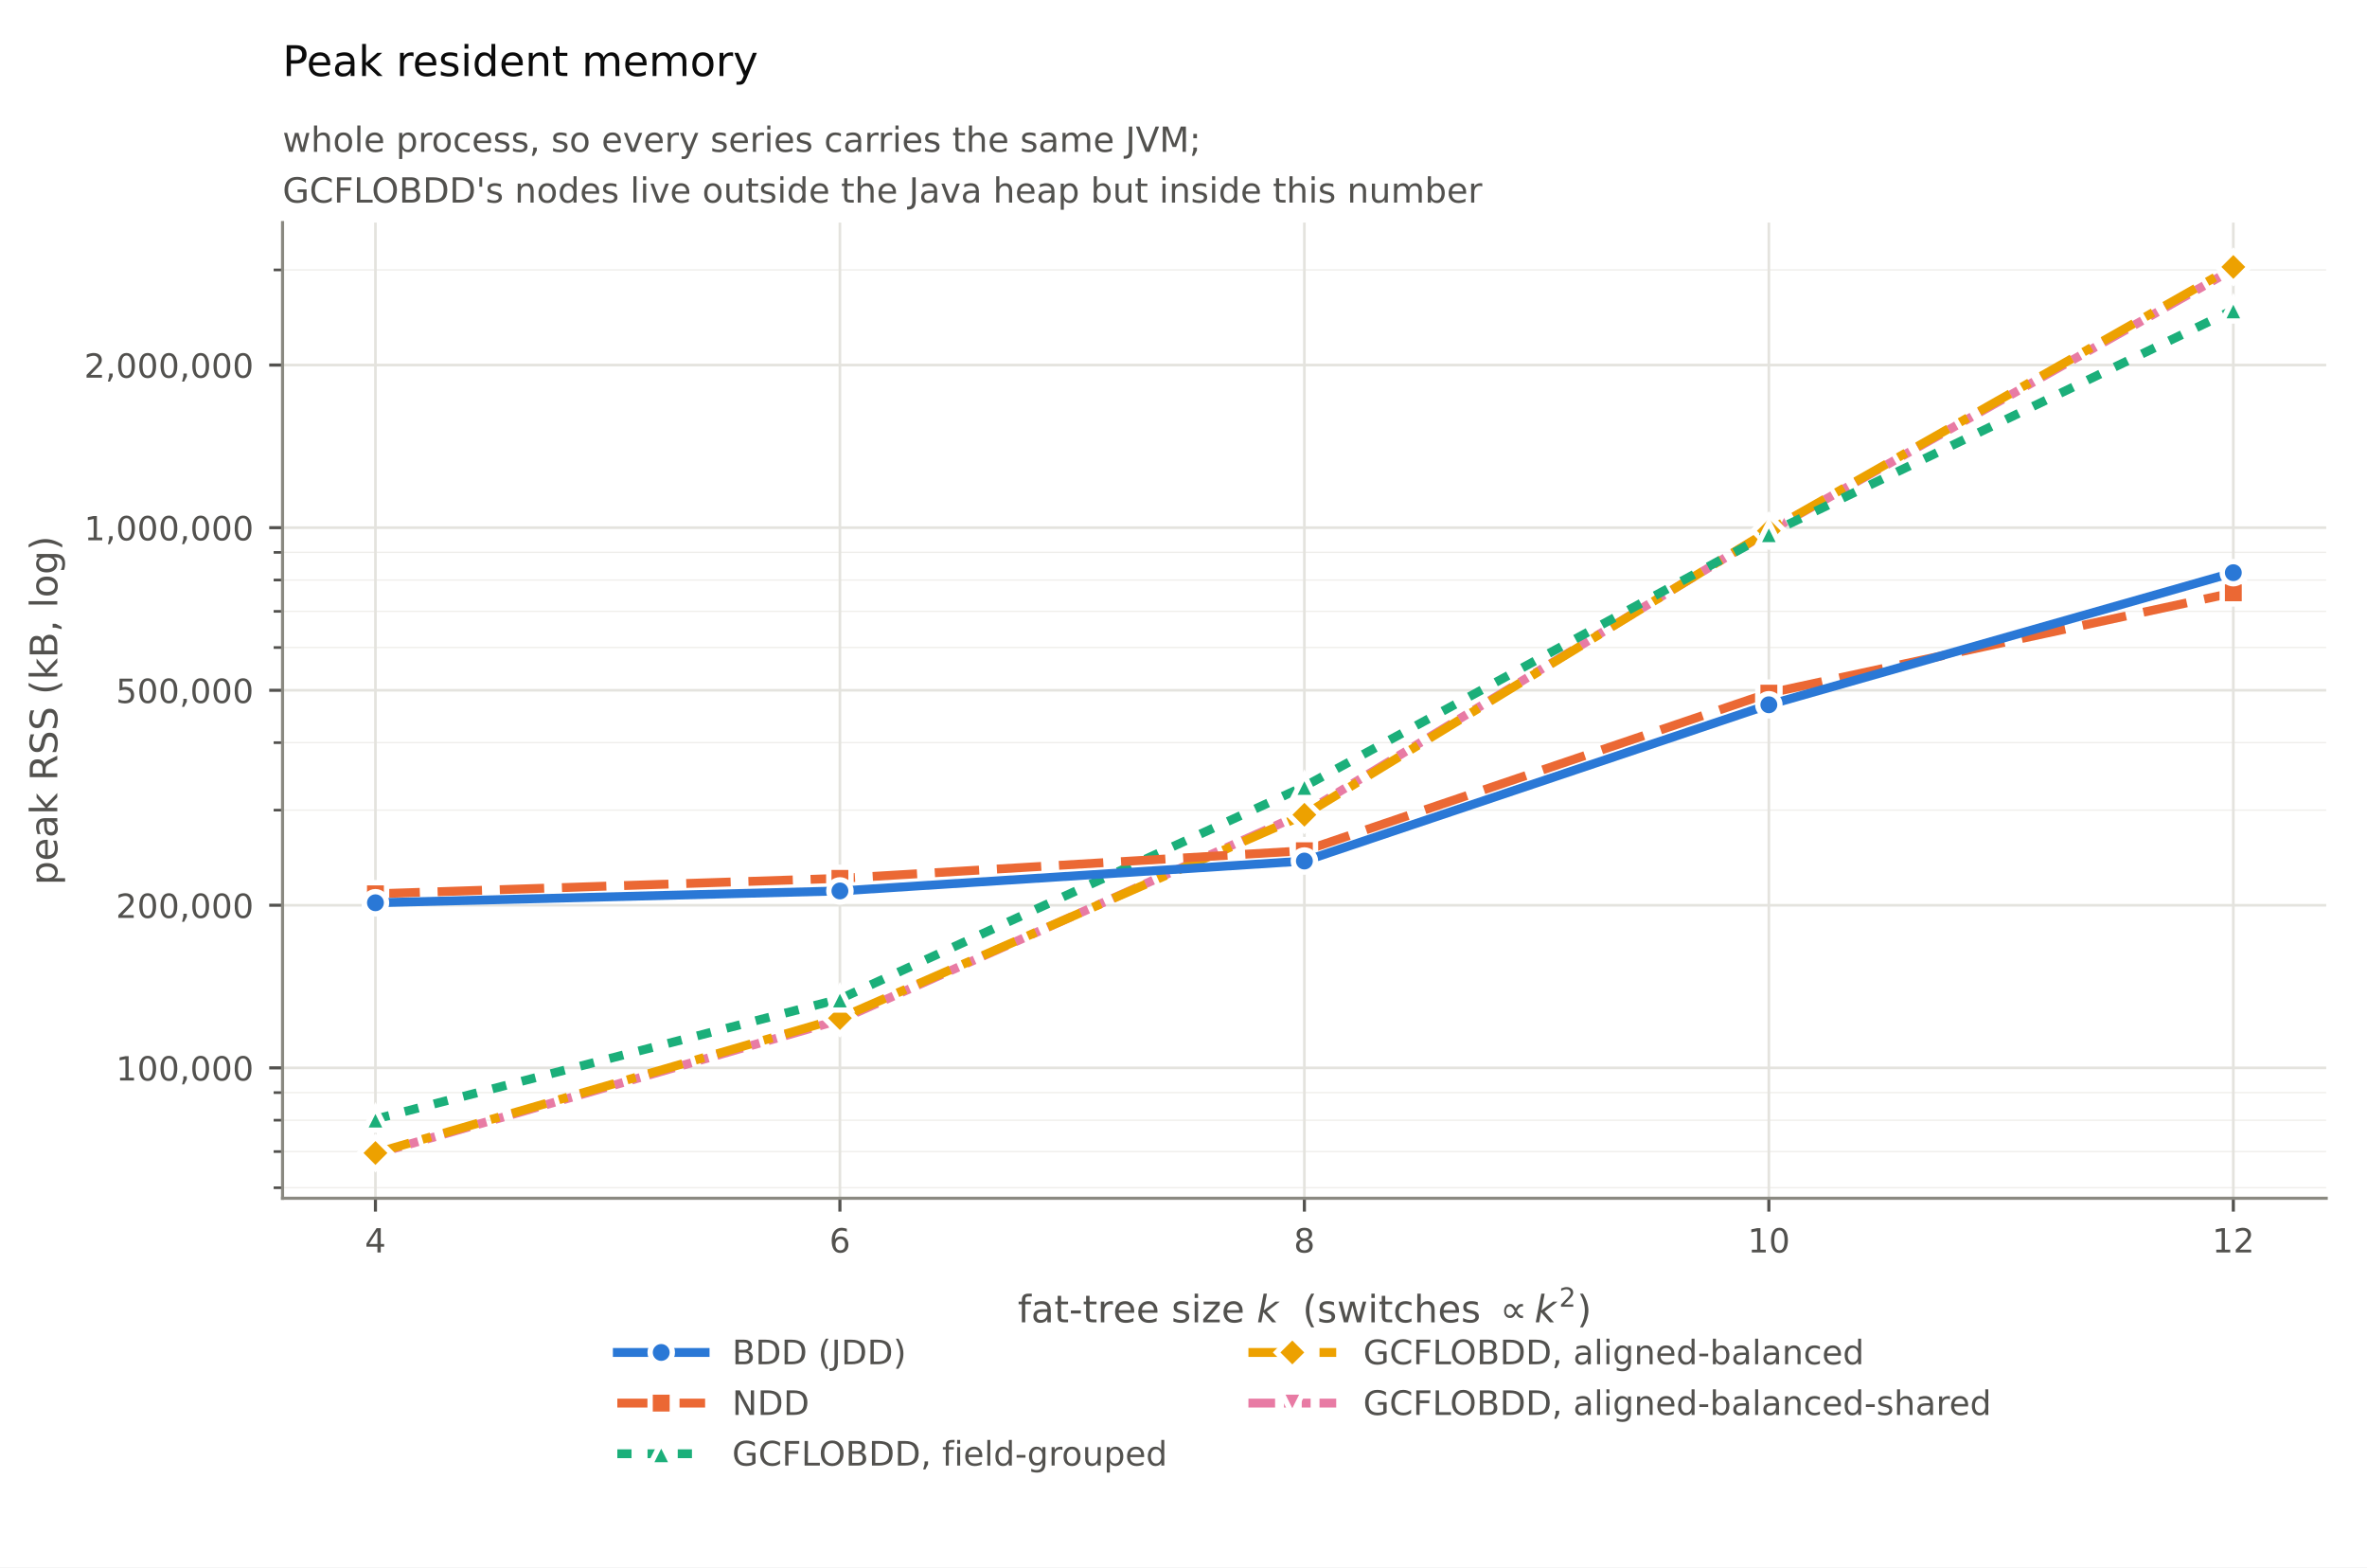
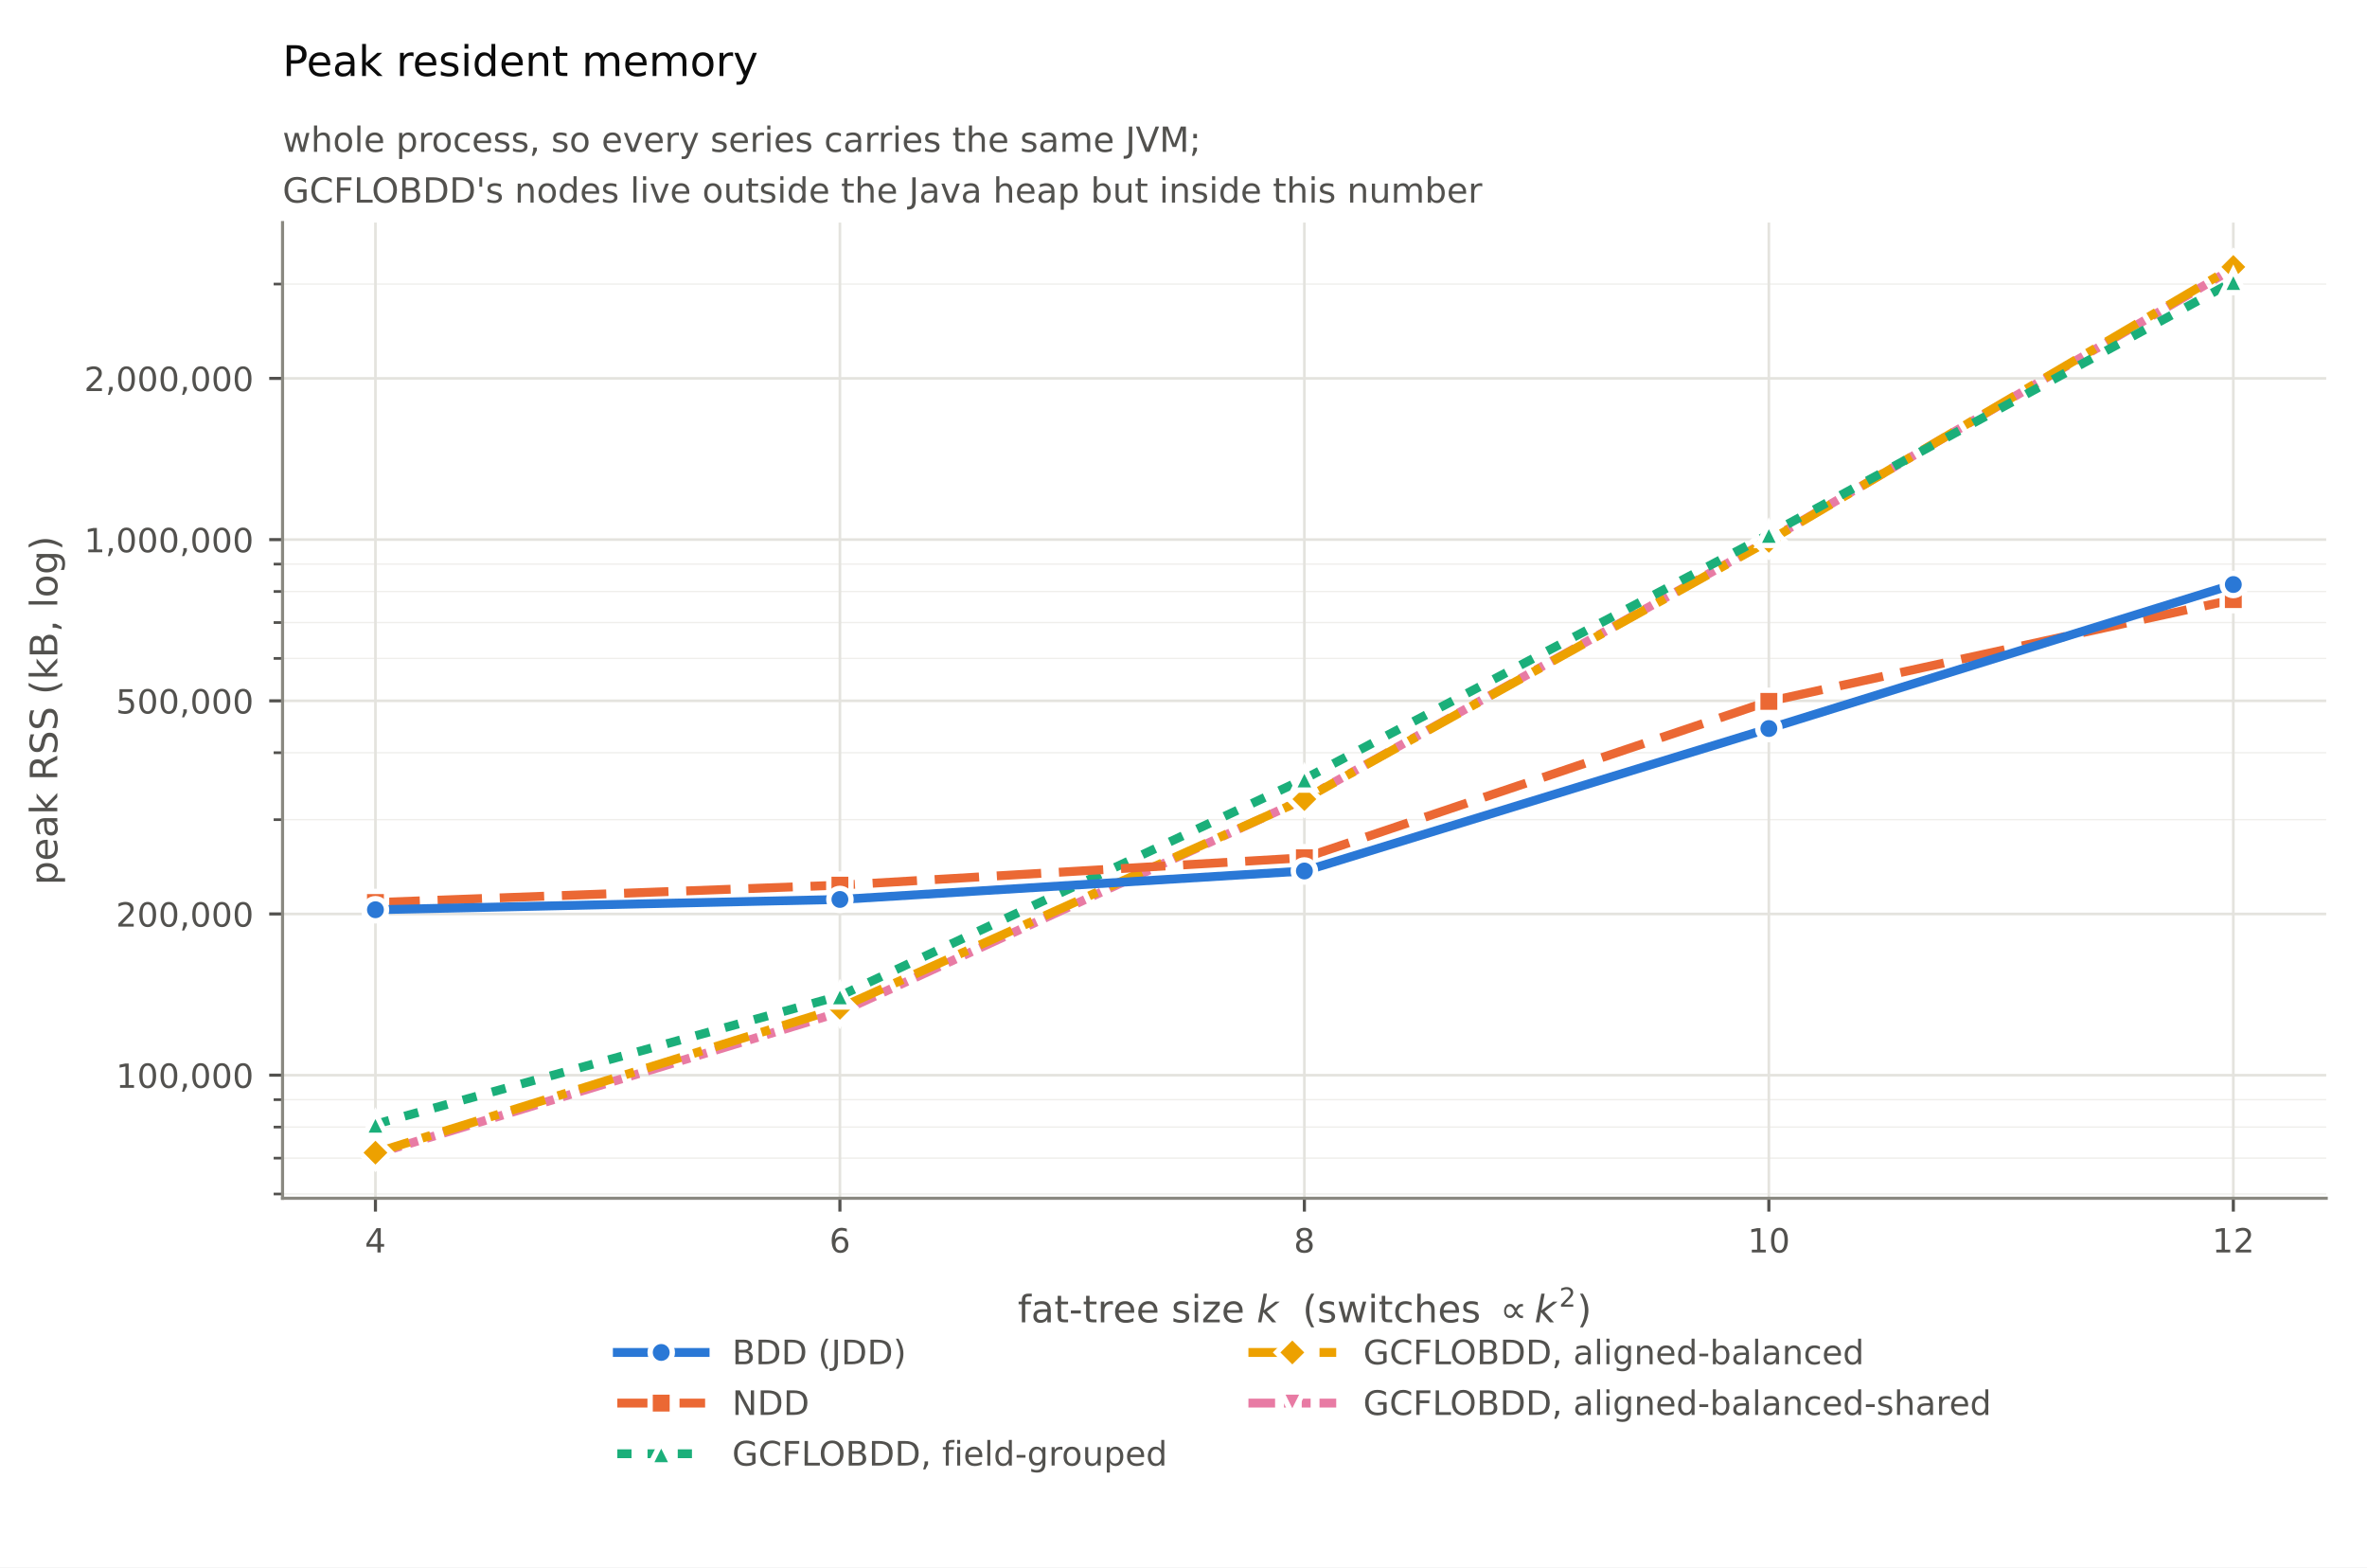
<svg xmlns="http://www.w3.org/2000/svg" xmlns:xlink="http://www.w3.org/1999/xlink" width="532.8pt" height="352.8pt" viewBox="0 0 532.8 352.8" version="1.1">
  <defs>
    <style type="text/css">*{stroke-linejoin: round; stroke-linecap: butt}</style>
  </defs>
  <g id="figure_1">
    <g id="patch_1">
      <path d="M 0 352.8  L 532.8 352.8  L 532.8 0  L 0 0  z " style="fill: #ffffff" />
    </g>
    <g id="axes_1">
      <g id="patch_2">
        <path d="M 63.6 269.707  L 523.62 269.707  L 523.62 50.1  L 63.6 50.1  z " style="fill: #ffffff" />
      </g>
      <g id="matplotlib.axis_1">
        <g id="xtick_1">
          <g id="line2d_1">
-             <path d="M 84.51 269.707  L 84.51 50.1  " clip-path="url(#pc98fe94c97)" style="fill: none; stroke: #e4e3de; stroke-width: 0.6; stroke-linecap: square" />
+             <path d="M 84.51 269.707  L 84.51 50.1  " clip-path="url(#pa8d35a0d40)" style="fill: none; stroke: #e4e3de; stroke-width: 0.6; stroke-linecap: square" />
          </g>
          <g id="line2d_2">
            <defs>
-               <path id="m9c48f71ee2" d="M 0 0  L 0 3  " style="stroke: #52514e; stroke-width: 0.7" />
+               <path id="ma8b670425a" d="M 0 0  L 0 3  " style="stroke: #52514e; stroke-width: 0.7" />
            </defs>
            <g>
-               <use xlink:href="#m9c48f71ee2" x="84.51" y="269.707" style="fill: #52514e; stroke: #52514e; stroke-width: 0.7" />
+               <use xlink:href="#ma8b670425a" x="84.51" y="269.707" style="fill: #52514e; stroke: #52514e; stroke-width: 0.7" />
            </g>
          </g>
          <g id="text_1">
            <text style="font-size: 7.5px; font-family: 'DejaVu Sans'; text-anchor: middle; fill: #52514e" x="84.51" y="281.906" transform="rotate(-0 84.51 281.9056)">4</text>
          </g>
        </g>
        <g id="xtick_2">
          <g id="line2d_3">
-             <path d="M 189.06 269.707  L 189.06 50.1  " clip-path="url(#pc98fe94c97)" style="fill: none; stroke: #e4e3de; stroke-width: 0.6; stroke-linecap: square" />
+             <path d="M 189.06 269.707  L 189.06 50.1  " clip-path="url(#pa8d35a0d40)" style="fill: none; stroke: #e4e3de; stroke-width: 0.6; stroke-linecap: square" />
          </g>
          <g id="line2d_4">
            <g>
-               <use xlink:href="#m9c48f71ee2" x="189.06" y="269.707" style="fill: #52514e; stroke: #52514e; stroke-width: 0.7" />
+               <use xlink:href="#ma8b670425a" x="189.06" y="269.707" style="fill: #52514e; stroke: #52514e; stroke-width: 0.7" />
            </g>
          </g>
          <g id="text_2">
            <text style="font-size: 7.5px; font-family: 'DejaVu Sans'; text-anchor: middle; fill: #52514e" x="189.06" y="281.906" transform="rotate(-0 189.06 281.9056)">6</text>
          </g>
        </g>
        <g id="xtick_3">
          <g id="line2d_5">
-             <path d="M 293.61 269.707  L 293.61 50.1  " clip-path="url(#pc98fe94c97)" style="fill: none; stroke: #e4e3de; stroke-width: 0.6; stroke-linecap: square" />
+             <path d="M 293.61 269.707  L 293.61 50.1  " clip-path="url(#pa8d35a0d40)" style="fill: none; stroke: #e4e3de; stroke-width: 0.6; stroke-linecap: square" />
          </g>
          <g id="line2d_6">
            <g>
-               <use xlink:href="#m9c48f71ee2" x="293.61" y="269.707" style="fill: #52514e; stroke: #52514e; stroke-width: 0.7" />
+               <use xlink:href="#ma8b670425a" x="293.61" y="269.707" style="fill: #52514e; stroke: #52514e; stroke-width: 0.7" />
            </g>
          </g>
          <g id="text_3">
            <text style="font-size: 7.5px; font-family: 'DejaVu Sans'; text-anchor: middle; fill: #52514e" x="293.61" y="281.906" transform="rotate(-0 293.61 281.9056)">8</text>
          </g>
        </g>
        <g id="xtick_4">
          <g id="line2d_7">
-             <path d="M 398.16 269.707  L 398.16 50.1  " clip-path="url(#pc98fe94c97)" style="fill: none; stroke: #e4e3de; stroke-width: 0.6; stroke-linecap: square" />
+             <path d="M 398.16 269.707  L 398.16 50.1  " clip-path="url(#pa8d35a0d40)" style="fill: none; stroke: #e4e3de; stroke-width: 0.6; stroke-linecap: square" />
          </g>
          <g id="line2d_8">
            <g>
-               <use xlink:href="#m9c48f71ee2" x="398.16" y="269.707" style="fill: #52514e; stroke: #52514e; stroke-width: 0.7" />
+               <use xlink:href="#ma8b670425a" x="398.16" y="269.707" style="fill: #52514e; stroke: #52514e; stroke-width: 0.7" />
            </g>
          </g>
          <g id="text_4">
            <text style="font-size: 7.5px; font-family: 'DejaVu Sans'; text-anchor: middle; fill: #52514e" x="398.16" y="281.906" transform="rotate(-0 398.16 281.9056)">10</text>
          </g>
        </g>
        <g id="xtick_5">
          <g id="line2d_9">
-             <path d="M 502.71 269.707  L 502.71 50.1  " clip-path="url(#pc98fe94c97)" style="fill: none; stroke: #e4e3de; stroke-width: 0.6; stroke-linecap: square" />
+             <path d="M 502.71 269.707  L 502.71 50.1  " clip-path="url(#pa8d35a0d40)" style="fill: none; stroke: #e4e3de; stroke-width: 0.6; stroke-linecap: square" />
          </g>
          <g id="line2d_10">
            <g>
-               <use xlink:href="#m9c48f71ee2" x="502.71" y="269.707" style="fill: #52514e; stroke: #52514e; stroke-width: 0.7" />
+               <use xlink:href="#ma8b670425a" x="502.71" y="269.707" style="fill: #52514e; stroke: #52514e; stroke-width: 0.7" />
            </g>
          </g>
          <g id="text_5">
            <text style="font-size: 7.5px; font-family: 'DejaVu Sans'; text-anchor: middle; fill: #52514e" x="502.71" y="281.906" transform="rotate(-0 502.71 281.9056)">12</text>
          </g>
        </g>
        <g id="text_6">
          <g style="fill: #52514e" transform="translate(229.095 297.6974)">
            <text>
              <tspan x="0" y="-0.071" style="font-size: 8.5px; font-family: 'DejaVu Sans'; fill: #52514e">f</tspan>
              <tspan x="2.992" y="-0.071" style="font-size: 8.5px; font-family: 'DejaVu Sans'; fill: #52514e">a</tspan>
              <tspan x="8.201" y="-0.071" style="font-size: 8.5px; font-family: 'DejaVu Sans'; fill: #52514e">t</tspan>
              <tspan x="11.534" y="-0.071" style="font-size: 8.5px; font-family: 'DejaVu Sans'; fill: #52514e">-</tspan>
              <tspan x="14.601" y="-0.071" style="font-size: 8.5px; font-family: 'DejaVu Sans'; fill: #52514e">t</tspan>
              <tspan x="17.934" y="-0.071" style="font-size: 8.5px; font-family: 'DejaVu Sans'; fill: #52514e">r</tspan>
              <tspan x="21.428" y="-0.071" style="font-size: 8.5px; font-family: 'DejaVu Sans'; fill: #52514e">e</tspan>
              <tspan x="26.658" y="-0.071" style="font-size: 8.5px; font-family: 'DejaVu Sans'; fill: #52514e">e</tspan>
              <tspan x="31.887" y="-0.071" style="font-size: 8.5px; font-family: 'DejaVu Sans'; fill: #52514e"> </tspan>
              <tspan x="34.589" y="-0.071" style="font-size: 8.5px; font-family: 'DejaVu Sans'; fill: #52514e">s</tspan>
              <tspan x="39.018" y="-0.071" style="font-size: 8.5px; font-family: 'DejaVu Sans'; fill: #52514e">i</tspan>
              <tspan x="41.379" y="-0.071" style="font-size: 8.5px; font-family: 'DejaVu Sans'; fill: #52514e">z</tspan>
              <tspan x="45.841" y="-0.071" style="font-size: 8.5px; font-family: 'DejaVu Sans'; fill: #52514e">e</tspan>
              <tspan x="51.071" y="-0.071" style="font-size: 8.5px; font-family: 'DejaVu Sans'; fill: #52514e"> </tspan>
              <tspan x="58.695" y="-0.071" style="font-size: 8.5px; font-family: 'DejaVu Sans'; fill: #52514e"> </tspan>
              <tspan x="61.397" y="-0.071" style="font-size: 8.5px; font-family: 'DejaVu Sans'; fill: #52514e"> </tspan>
              <tspan x="64.099" y="-0.071" style="font-size: 8.5px; font-family: 'DejaVu Sans'; fill: #52514e">(</tspan>
              <tspan x="67.415" y="-0.071" style="font-size: 8.5px; font-family: 'DejaVu Sans'; fill: #52514e">s</tspan>
              <tspan x="71.843" y="-0.071" style="font-size: 8.5px; font-family: 'DejaVu Sans'; fill: #52514e">w</tspan>
              <tspan x="78.795" y="-0.071" style="font-size: 8.5px; font-family: 'DejaVu Sans'; fill: #52514e">i</tspan>
              <tspan x="81.157" y="-0.071" style="font-size: 8.5px; font-family: 'DejaVu Sans'; fill: #52514e">t</tspan>
              <tspan x="84.49" y="-0.071" style="font-size: 8.5px; font-family: 'DejaVu Sans'; fill: #52514e">c</tspan>
              <tspan x="89.163" y="-0.071" style="font-size: 8.5px; font-family: 'DejaVu Sans'; fill: #52514e">h</tspan>
              <tspan x="94.55" y="-0.071" style="font-size: 8.5px; font-family: 'DejaVu Sans'; fill: #52514e">e</tspan>
              <tspan x="99.78" y="-0.071" style="font-size: 8.5px; font-family: 'DejaVu Sans'; fill: #52514e">s</tspan>
              <tspan x="104.208" y="-0.071" style="font-size: 8.5px; font-family: 'DejaVu Sans'; fill: #52514e"> </tspan>
              <tspan x="108.566" y="-0.071" style="font-size: 8.5px; font-family: 'DejaVu Sans'; fill: #52514e">∝</tspan>
              <tspan x="125.867" y="-0.071" style="font-size: 8.5px; font-family: 'DejaVu Sans'; fill: #52514e">)</tspan>
              <tspan x="53.772" y="-0.071" style="font-style: oblique; font-size: 8.5px; font-family: 'DejaVu Sans'; fill: #52514e">k</tspan>
              <tspan x="116.294" y="-0.071" style="font-style: oblique; font-size: 8.5px; font-family: 'DejaVu Sans'; fill: #52514e">k</tspan>
              <tspan x="121.849" y="-3.581" style="font-size: 5.95px; font-family: 'DejaVu Sans'; fill: #52514e">2</tspan>
            </text>
          </g>
        </g>
      </g>
      <g id="matplotlib.axis_2">
        <g id="ytick_1">
          <g id="line2d_11">
-             <path d="M 63.6 240.357  L 523.62 240.357  " clip-path="url(#pc98fe94c97)" style="fill: none; stroke: #e4e3de; stroke-width: 0.6; stroke-linecap: square" />
+             <path d="M 63.6 242.001  L 523.62 242.001  " clip-path="url(#pa8d35a0d40)" style="fill: none; stroke: #e4e3de; stroke-width: 0.6; stroke-linecap: square" />
          </g>
          <g id="line2d_12">
            <defs>
-               <path id="m83bbb232be" d="M 0 0  L -3 0  " style="stroke: #52514e; stroke-width: 0.7" />
+               <path id="m2563a54940" d="M 0 0  L -3 0  " style="stroke: #52514e; stroke-width: 0.7" />
            </defs>
            <g>
-               <use xlink:href="#m83bbb232be" x="63.6" y="240.357" style="fill: #52514e; stroke: #52514e; stroke-width: 0.7" />
+               <use xlink:href="#m2563a54940" x="63.6" y="242.001" style="fill: #52514e; stroke: #52514e; stroke-width: 0.7" />
            </g>
          </g>
          <g id="text_7">
-             <text style="font-size: 7.5px; font-family: 'DejaVu Sans'; text-anchor: end; fill: #52514e" x="57.1" y="243.206" transform="rotate(-0 57.1 243.206)">100,000</text>
+             <text style="font-size: 7.5px; font-family: 'DejaVu Sans'; text-anchor: end; fill: #52514e" x="57.1" y="244.85" transform="rotate(-0 57.1 244.85)">100,000</text>
          </g>
        </g>
        <g id="ytick_2">
          <g id="line2d_13">
-             <path d="M 63.6 203.755  L 523.62 203.755  " clip-path="url(#pc98fe94c97)" style="fill: none; stroke: #e4e3de; stroke-width: 0.6; stroke-linecap: square" />
+             <path d="M 63.6 205.712  L 523.62 205.712  " clip-path="url(#pa8d35a0d40)" style="fill: none; stroke: #e4e3de; stroke-width: 0.6; stroke-linecap: square" />
          </g>
          <g id="line2d_14">
            <g>
-               <use xlink:href="#m83bbb232be" x="63.6" y="203.755" style="fill: #52514e; stroke: #52514e; stroke-width: 0.7" />
+               <use xlink:href="#m2563a54940" x="63.6" y="205.712" style="fill: #52514e; stroke: #52514e; stroke-width: 0.7" />
            </g>
          </g>
          <g id="text_8">
-             <text style="font-size: 7.5px; font-family: 'DejaVu Sans'; text-anchor: end; fill: #52514e" x="57.1" y="206.604" transform="rotate(-0 57.1 206.6037)">200,000</text>
+             <text style="font-size: 7.5px; font-family: 'DejaVu Sans'; text-anchor: end; fill: #52514e" x="57.1" y="208.562" transform="rotate(-0 57.1 208.5615)">200,000</text>
          </g>
        </g>
        <g id="ytick_3">
          <g id="line2d_15">
-             <path d="M 63.6 155.369  L 523.62 155.369  " clip-path="url(#pc98fe94c97)" style="fill: none; stroke: #e4e3de; stroke-width: 0.6; stroke-linecap: square" />
+             <path d="M 63.6 157.742  L 523.62 157.742  " clip-path="url(#pa8d35a0d40)" style="fill: none; stroke: #e4e3de; stroke-width: 0.6; stroke-linecap: square" />
          </g>
          <g id="line2d_16">
            <g>
-               <use xlink:href="#m83bbb232be" x="63.6" y="155.369" style="fill: #52514e; stroke: #52514e; stroke-width: 0.7" />
+               <use xlink:href="#m2563a54940" x="63.6" y="157.742" style="fill: #52514e; stroke: #52514e; stroke-width: 0.7" />
            </g>
          </g>
          <g id="text_9">
-             <text style="font-size: 7.5px; font-family: 'DejaVu Sans'; text-anchor: end; fill: #52514e" x="57.1" y="158.218" transform="rotate(-0 57.1 158.218)">500,000</text>
+             <text style="font-size: 7.5px; font-family: 'DejaVu Sans'; text-anchor: end; fill: #52514e" x="57.1" y="160.591" transform="rotate(-0 57.1 160.5909)">500,000</text>
          </g>
        </g>
        <g id="ytick_4">
          <g id="line2d_17">
-             <path d="M 63.6 118.767  L 523.62 118.767  " clip-path="url(#pc98fe94c97)" style="fill: none; stroke: #e4e3de; stroke-width: 0.6; stroke-linecap: square" />
+             <path d="M 63.6 121.453  L 523.62 121.453  " clip-path="url(#pa8d35a0d40)" style="fill: none; stroke: #e4e3de; stroke-width: 0.6; stroke-linecap: square" />
          </g>
          <g id="line2d_18">
            <g>
-               <use xlink:href="#m83bbb232be" x="63.6" y="118.767" style="fill: #52514e; stroke: #52514e; stroke-width: 0.7" />
+               <use xlink:href="#m2563a54940" x="63.6" y="121.453" style="fill: #52514e; stroke: #52514e; stroke-width: 0.7" />
            </g>
          </g>
          <g id="text_10">
-             <text style="font-size: 7.5px; font-family: 'DejaVu Sans'; text-anchor: end; fill: #52514e" x="57.1" y="121.616" transform="rotate(-0 57.1 121.6157)">1,000,000</text>
+             <text style="font-size: 7.5px; font-family: 'DejaVu Sans'; text-anchor: end; fill: #52514e" x="57.1" y="124.302" transform="rotate(-0 57.1 124.3024)">1,000,000</text>
          </g>
        </g>
        <g id="ytick_5">
          <g id="line2d_19">
-             <path d="M 63.6 82.164  L 523.62 82.164  " clip-path="url(#pc98fe94c97)" style="fill: none; stroke: #e4e3de; stroke-width: 0.6; stroke-linecap: square" />
+             <path d="M 63.6 85.165  L 523.62 85.165  " clip-path="url(#pa8d35a0d40)" style="fill: none; stroke: #e4e3de; stroke-width: 0.6; stroke-linecap: square" />
          </g>
          <g id="line2d_20">
            <g>
-               <use xlink:href="#m83bbb232be" x="63.6" y="82.164" style="fill: #52514e; stroke: #52514e; stroke-width: 0.7" />
+               <use xlink:href="#m2563a54940" x="63.6" y="85.165" style="fill: #52514e; stroke: #52514e; stroke-width: 0.7" />
            </g>
          </g>
          <g id="text_11">
-             <text style="font-size: 7.5px; font-family: 'DejaVu Sans'; text-anchor: end; fill: #52514e" x="57.1" y="85.013" transform="rotate(-0 57.1 85.01334)">2,000,000</text>
+             <text style="font-size: 7.5px; font-family: 'DejaVu Sans'; text-anchor: end; fill: #52514e" x="57.1" y="88.014" transform="rotate(-0 57.1 88.01403)">2,000,000</text>
          </g>
        </g>
        <g id="ytick_6">
          <g id="line2d_21">
-             <path d="M 63.6 267.332  L 523.62 267.332  " clip-path="url(#pc98fe94c97)" style="fill: none; stroke: #e4e3de; stroke-opacity: 0.6; stroke-width: 0.3; stroke-linecap: square" />
+             <path d="M 63.6 268.744  L 523.62 268.744  " clip-path="url(#pa8d35a0d40)" style="fill: none; stroke: #e4e3de; stroke-opacity: 0.6; stroke-width: 0.3; stroke-linecap: square" />
          </g>
          <g id="line2d_22">
            <defs>
-               <path id="m06dfd2aaf2" d="M 0 0  L -2 0  " style="stroke: #52514e; stroke-width: 0.6" />
+               <path id="m17ae5966fb" d="M 0 0  L -2 0  " style="stroke: #52514e; stroke-width: 0.6" />
            </defs>
            <g>
-               <use xlink:href="#m06dfd2aaf2" x="63.6" y="267.332" style="fill: #52514e; stroke: #52514e; stroke-width: 0.6" />
+               <use xlink:href="#m17ae5966fb" x="63.6" y="268.744" style="fill: #52514e; stroke: #52514e; stroke-width: 0.6" />
            </g>
          </g>
        </g>
        <g id="ytick_7">
          <g id="line2d_23">
-             <path d="M 63.6 259.191  L 523.62 259.191  " clip-path="url(#pc98fe94c97)" style="fill: none; stroke: #e4e3de; stroke-opacity: 0.6; stroke-width: 0.3; stroke-linecap: square" />
+             <path d="M 63.6 260.674  L 523.62 260.674  " clip-path="url(#pa8d35a0d40)" style="fill: none; stroke: #e4e3de; stroke-opacity: 0.6; stroke-width: 0.3; stroke-linecap: square" />
          </g>
          <g id="line2d_24">
            <g>
-               <use xlink:href="#m06dfd2aaf2" x="63.6" y="259.191" style="fill: #52514e; stroke: #52514e; stroke-width: 0.6" />
+               <use xlink:href="#m17ae5966fb" x="63.6" y="260.674" style="fill: #52514e; stroke: #52514e; stroke-width: 0.6" />
            </g>
          </g>
        </g>
        <g id="ytick_8">
          <g id="line2d_25">
-             <path d="M 63.6 252.14  L 523.62 252.14  " clip-path="url(#pc98fe94c97)" style="fill: none; stroke: #e4e3de; stroke-opacity: 0.6; stroke-width: 0.3; stroke-linecap: square" />
+             <path d="M 63.6 253.683  L 523.62 253.683  " clip-path="url(#pa8d35a0d40)" style="fill: none; stroke: #e4e3de; stroke-opacity: 0.6; stroke-width: 0.3; stroke-linecap: square" />
          </g>
          <g id="line2d_26">
            <g>
-               <use xlink:href="#m06dfd2aaf2" x="63.6" y="252.14" style="fill: #52514e; stroke: #52514e; stroke-width: 0.6" />
+               <use xlink:href="#m17ae5966fb" x="63.6" y="253.683" style="fill: #52514e; stroke: #52514e; stroke-width: 0.6" />
            </g>
          </g>
        </g>
        <g id="ytick_9">
          <g id="line2d_27">
-             <path d="M 63.6 245.921  L 523.62 245.921  " clip-path="url(#pc98fe94c97)" style="fill: none; stroke: #e4e3de; stroke-opacity: 0.6; stroke-width: 0.3; stroke-linecap: square" />
+             <path d="M 63.6 247.517  L 523.62 247.517  " clip-path="url(#pa8d35a0d40)" style="fill: none; stroke: #e4e3de; stroke-opacity: 0.6; stroke-width: 0.3; stroke-linecap: square" />
          </g>
          <g id="line2d_28">
            <g>
-               <use xlink:href="#m06dfd2aaf2" x="63.6" y="245.921" style="fill: #52514e; stroke: #52514e; stroke-width: 0.6" />
+               <use xlink:href="#m17ae5966fb" x="63.6" y="247.517" style="fill: #52514e; stroke: #52514e; stroke-width: 0.6" />
            </g>
          </g>
        </g>
        <g id="ytick_10">
          <g id="line2d_29">
-             <path d="M 63.6 182.344  L 523.62 182.344  " clip-path="url(#pc98fe94c97)" style="fill: none; stroke: #e4e3de; stroke-opacity: 0.6; stroke-width: 0.3; stroke-linecap: square" />
+             <path d="M 63.6 184.485  L 523.62 184.485  " clip-path="url(#pa8d35a0d40)" style="fill: none; stroke: #e4e3de; stroke-opacity: 0.6; stroke-width: 0.3; stroke-linecap: square" />
          </g>
          <g id="line2d_30">
            <g>
-               <use xlink:href="#m06dfd2aaf2" x="63.6" y="182.344" style="fill: #52514e; stroke: #52514e; stroke-width: 0.6" />
+               <use xlink:href="#m17ae5966fb" x="63.6" y="184.485" style="fill: #52514e; stroke: #52514e; stroke-width: 0.6" />
            </g>
          </g>
        </g>
        <g id="ytick_11">
          <g id="line2d_31">
-             <path d="M 63.6 167.152  L 523.62 167.152  " clip-path="url(#pc98fe94c97)" style="fill: none; stroke: #e4e3de; stroke-opacity: 0.6; stroke-width: 0.3; stroke-linecap: square" />
+             <path d="M 63.6 169.424  L 523.62 169.424  " clip-path="url(#pa8d35a0d40)" style="fill: none; stroke: #e4e3de; stroke-opacity: 0.6; stroke-width: 0.3; stroke-linecap: square" />
          </g>
          <g id="line2d_32">
            <g>
-               <use xlink:href="#m06dfd2aaf2" x="63.6" y="167.152" style="fill: #52514e; stroke: #52514e; stroke-width: 0.6" />
+               <use xlink:href="#m17ae5966fb" x="63.6" y="169.424" style="fill: #52514e; stroke: #52514e; stroke-width: 0.6" />
            </g>
          </g>
        </g>
        <g id="ytick_12">
          <g id="line2d_33">
-             <path d="M 63.6 145.741  L 523.62 145.741  " clip-path="url(#pc98fe94c97)" style="fill: none; stroke: #e4e3de; stroke-opacity: 0.6; stroke-width: 0.3; stroke-linecap: square" />
+             <path d="M 63.6 148.197  L 523.62 148.197  " clip-path="url(#pa8d35a0d40)" style="fill: none; stroke: #e4e3de; stroke-opacity: 0.6; stroke-width: 0.3; stroke-linecap: square" />
          </g>
          <g id="line2d_34">
            <g>
-               <use xlink:href="#m06dfd2aaf2" x="63.6" y="145.741" style="fill: #52514e; stroke: #52514e; stroke-width: 0.6" />
+               <use xlink:href="#m17ae5966fb" x="63.6" y="148.197" style="fill: #52514e; stroke: #52514e; stroke-width: 0.6" />
            </g>
          </g>
        </g>
        <g id="ytick_13">
          <g id="line2d_35">
-             <path d="M 63.6 137.601  L 523.62 137.601  " clip-path="url(#pc98fe94c97)" style="fill: none; stroke: #e4e3de; stroke-opacity: 0.6; stroke-width: 0.3; stroke-linecap: square" />
+             <path d="M 63.6 140.126  L 523.62 140.126  " clip-path="url(#pa8d35a0d40)" style="fill: none; stroke: #e4e3de; stroke-opacity: 0.6; stroke-width: 0.3; stroke-linecap: square" />
          </g>
          <g id="line2d_36">
            <g>
-               <use xlink:href="#m06dfd2aaf2" x="63.6" y="137.601" style="fill: #52514e; stroke: #52514e; stroke-width: 0.6" />
+               <use xlink:href="#m17ae5966fb" x="63.6" y="140.126" style="fill: #52514e; stroke: #52514e; stroke-width: 0.6" />
            </g>
          </g>
        </g>
        <g id="ytick_14">
          <g id="line2d_37">
-             <path d="M 63.6 130.55  L 523.62 130.55  " clip-path="url(#pc98fe94c97)" style="fill: none; stroke: #e4e3de; stroke-opacity: 0.6; stroke-width: 0.3; stroke-linecap: square" />
+             <path d="M 63.6 133.136  L 523.62 133.136  " clip-path="url(#pa8d35a0d40)" style="fill: none; stroke: #e4e3de; stroke-opacity: 0.6; stroke-width: 0.3; stroke-linecap: square" />
          </g>
          <g id="line2d_38">
            <g>
-               <use xlink:href="#m06dfd2aaf2" x="63.6" y="130.55" style="fill: #52514e; stroke: #52514e; stroke-width: 0.6" />
+               <use xlink:href="#m17ae5966fb" x="63.6" y="133.136" style="fill: #52514e; stroke: #52514e; stroke-width: 0.6" />
            </g>
          </g>
        </g>
        <g id="ytick_15">
          <g id="line2d_39">
-             <path d="M 63.6 124.33  L 523.62 124.33  " clip-path="url(#pc98fe94c97)" style="fill: none; stroke: #e4e3de; stroke-opacity: 0.6; stroke-width: 0.3; stroke-linecap: square" />
+             <path d="M 63.6 126.969  L 523.62 126.969  " clip-path="url(#pa8d35a0d40)" style="fill: none; stroke: #e4e3de; stroke-opacity: 0.6; stroke-width: 0.3; stroke-linecap: square" />
          </g>
          <g id="line2d_40">
            <g>
-               <use xlink:href="#m06dfd2aaf2" x="63.6" y="124.33" style="fill: #52514e; stroke: #52514e; stroke-width: 0.6" />
+               <use xlink:href="#m17ae5966fb" x="63.6" y="126.969" style="fill: #52514e; stroke: #52514e; stroke-width: 0.6" />
            </g>
          </g>
        </g>
        <g id="ytick_16">
          <g id="line2d_41">
-             <path d="M 63.6 60.753  L 523.62 60.753  " clip-path="url(#pc98fe94c97)" style="fill: none; stroke: #e4e3de; stroke-opacity: 0.6; stroke-width: 0.3; stroke-linecap: square" />
+             <path d="M 63.6 63.938  L 523.62 63.938  " clip-path="url(#pa8d35a0d40)" style="fill: none; stroke: #e4e3de; stroke-opacity: 0.6; stroke-width: 0.3; stroke-linecap: square" />
          </g>
          <g id="line2d_42">
            <g>
-               <use xlink:href="#m06dfd2aaf2" x="63.6" y="60.753" style="fill: #52514e; stroke: #52514e; stroke-width: 0.6" />
+               <use xlink:href="#m17ae5966fb" x="63.6" y="63.938" style="fill: #52514e; stroke: #52514e; stroke-width: 0.6" />
            </g>
          </g>
        </g>
        <g id="text_12">
          <text style="font-size: 8.5px; font-family: 'DejaVu Sans'; text-anchor: middle; fill: #52514e" x="12.888" y="159.904" transform="rotate(-90 12.8877 159.9037)">peak RSS (kB, log)</text>
        </g>
      </g>
      <g id="patch_3">
        <path d="M 63.6 269.707  L 63.6 50.1  " style="fill: none; stroke: #8a8981; stroke-width: 0.7; stroke-linejoin: miter; stroke-linecap: square" />
      </g>
      <g id="patch_4">
        <path d="M 63.6 269.707  L 523.62 269.707  " style="fill: none; stroke: #8a8981; stroke-width: 0.7; stroke-linejoin: miter; stroke-linecap: square" />
      </g>
      <g id="text_13">
        <text style="font-size: 7.8px; font-family: 'DejaVu Sans'; text-anchor: start; fill: #52514e" x="63.6" y="45.591" transform="rotate(-0 63.6 45.59088)">GCFLOBDD's nodes live outside the Java heap but inside this number</text>
      </g>
      <g id="text_14">
        <text style="font-size: 7.8px; font-family: 'DejaVu Sans'; text-anchor: start; fill: #52514e" x="63.6" y="34.171" transform="rotate(-0 63.6 34.1713)">whole process, so every series carries the same JVM;</text>
      </g>
      <g id="text_15">
        <text style="font-weight: 500; font-size: 9.5px; font-family: 'DejaVu Sans'; text-anchor: start; fill: #0b0b0b" x="63.6" y="17.1" transform="rotate(-0 63.6 17.1)">Peak resident memory</text>
      </g>
      <g id="legend_1">
        <g id="line2d_43">
          <path d="M 138.957 304.411  L 148.837 304.411  L 158.717 304.411  " style="fill: none; stroke: #2a78d6; stroke-width: 2; stroke-linecap: square" />
          <defs>
-             <path id="m6a295e25ca" d="M 0 2.5  C 0.663 2.5 1.299 2.237 1.768 1.768  C 2.237 1.299 2.5 0.663 2.5 0  C 2.5 -0.663 2.237 -1.299 1.768 -1.768  C 1.299 -2.237 0.663 -2.5 0 -2.5  C -0.663 -2.5 -1.299 -2.237 -1.768 -1.768  C -2.237 -1.299 -2.5 -0.663 -2.5 0  C -2.5 0.663 -2.237 1.299 -1.768 1.768  C -1.299 2.237 -0.663 2.5 0 2.5  z " style="stroke: #ffffff; stroke-width: 1.2" />
+             <path id="mce7e14f580" d="M 0 2.5  C 0.663 2.5 1.299 2.237 1.768 1.768  C 2.237 1.299 2.5 0.663 2.5 0  C 2.5 -0.663 2.237 -1.299 1.768 -1.768  C 1.299 -2.237 0.663 -2.5 0 -2.5  C -0.663 -2.5 -1.299 -2.237 -1.768 -1.768  C -2.237 -1.299 -2.5 -0.663 -2.5 0  C -2.5 0.663 -2.237 1.299 -1.768 1.768  C -1.299 2.237 -0.663 2.5 0 2.5  z " style="stroke: #ffffff; stroke-width: 1.2" />
          </defs>
          <g>
-             <use xlink:href="#m6a295e25ca" x="148.837" y="304.411" style="fill: #2a78d6; stroke: #ffffff; stroke-width: 1.2" />
+             <use xlink:href="#mce7e14f580" x="148.837" y="304.411" style="fill: #2a78d6; stroke: #ffffff; stroke-width: 1.2" />
          </g>
        </g>
        <g id="text_16">
          <text style="font-size: 7.6px; font-family: 'DejaVu Sans'; text-anchor: start; fill: #52514e" x="164.797" y="307.071" transform="rotate(-0 164.7971 307.0711)">BDD (JDD)</text>
        </g>
        <g id="line2d_44">
          <path d="M 138.957 315.812  L 148.837 315.812  L 158.717 315.812  " style="fill: none; stroke-dasharray: 10,4; stroke-dashoffset: 0; stroke: #eb6834; stroke-width: 2" />
          <defs>
-             <path id="meda73df1dc" d="M -2.5 2.5  L 2.5 2.5  L 2.5 -2.5  L -2.5 -2.5  z " style="stroke: #ffffff; stroke-width: 1.2; stroke-linejoin: miter" />
+             <path id="m3386b99568" d="M -2.5 2.5  L 2.5 2.5  L 2.5 -2.5  L -2.5 -2.5  z " style="stroke: #ffffff; stroke-width: 1.2; stroke-linejoin: miter" />
          </defs>
          <g>
-             <use xlink:href="#meda73df1dc" x="148.837" y="315.812" style="fill: #eb6834; stroke: #ffffff; stroke-width: 1.2; stroke-linejoin: miter" />
+             <use xlink:href="#m3386b99568" x="148.837" y="315.812" style="fill: #eb6834; stroke: #ffffff; stroke-width: 1.2; stroke-linejoin: miter" />
          </g>
        </g>
        <g id="text_17">
          <text style="font-size: 7.6px; font-family: 'DejaVu Sans'; text-anchor: start; fill: #52514e" x="164.797" y="318.472" transform="rotate(-0 164.7971 318.4717)">NDD</text>
        </g>
        <g id="line2d_45">
          <path d="M 138.957 327.212  L 148.837 327.212  L 158.717 327.212  " style="fill: none; stroke-dasharray: 3.2,3.6; stroke-dashoffset: 0; stroke: #1baf7a; stroke-width: 2" />
          <defs>
-             <path id="md6fbb09a59" d="M 0 -2.5  L -2.5 2.5  L 2.5 2.5  z " style="stroke: #ffffff; stroke-width: 1.2; stroke-linejoin: miter" />
+             <path id="m74f8356837" d="M 0 -2.5  L -2.5 2.5  L 2.5 2.5  z " style="stroke: #ffffff; stroke-width: 1.2; stroke-linejoin: miter" />
          </defs>
          <g>
-             <use xlink:href="#md6fbb09a59" x="148.837" y="327.212" style="fill: #1baf7a; stroke: #ffffff; stroke-width: 1.2; stroke-linejoin: miter" />
+             <use xlink:href="#m74f8356837" x="148.837" y="327.212" style="fill: #1baf7a; stroke: #ffffff; stroke-width: 1.2; stroke-linejoin: miter" />
          </g>
        </g>
        <g id="text_18">
          <text style="font-size: 7.6px; font-family: 'DejaVu Sans'; text-anchor: start; fill: #52514e" x="164.797" y="329.872" transform="rotate(-0 164.7971 329.8723)">GCFLOBDD, field-grouped</text>
        </g>
        <g id="line2d_46">
          <path d="M 281.015 304.411  L 290.895 304.411  L 300.775 304.411  " style="fill: none; stroke-dasharray: 8,3,2,3; stroke-dashoffset: 0; stroke: #eda100; stroke-width: 2" />
          <defs>
-             <path id="mec57e889d0" d="M -0 3.536  L 3.536 0  L 0 -3.536  L -3.536 -0  z " style="stroke: #ffffff; stroke-width: 1.2; stroke-linejoin: miter" />
+             <path id="mec8c83065b" d="M -0 3.536  L 3.536 0  L 0 -3.536  L -3.536 -0  z " style="stroke: #ffffff; stroke-width: 1.2; stroke-linejoin: miter" />
          </defs>
          <g>
-             <use xlink:href="#mec57e889d0" x="290.895" y="304.411" style="fill: #eda100; stroke: #ffffff; stroke-width: 1.2; stroke-linejoin: miter" />
+             <use xlink:href="#mec8c83065b" x="290.895" y="304.411" style="fill: #eda100; stroke: #ffffff; stroke-width: 1.2; stroke-linejoin: miter" />
          </g>
        </g>
        <g id="text_19">
          <text style="font-size: 7.6px; font-family: 'DejaVu Sans'; text-anchor: start; fill: #52514e" x="306.855" y="307.071" transform="rotate(-0 306.8554 307.0711)">GCFLOBDD, aligned-balanced</text>
        </g>
        <g id="line2d_47">
          <path d="M 281.015 315.812  L 290.895 315.812  L 300.775 315.812  " style="fill: none; stroke-dasharray: 6,2,2,2,2,2; stroke-dashoffset: 0; stroke: #e87ba4; stroke-width: 2" />
          <defs>
-             <path id="m4c5ebd456e" d="M -0 2.5  L 2.5 -2.5  L -2.5 -2.5  z " style="stroke: #ffffff; stroke-width: 1.2; stroke-linejoin: miter" />
+             <path id="m3440f4c86b" d="M -0 2.5  L 2.5 -2.5  L -2.5 -2.5  z " style="stroke: #ffffff; stroke-width: 1.2; stroke-linejoin: miter" />
          </defs>
          <g>
-             <use xlink:href="#m4c5ebd456e" x="290.895" y="315.812" style="fill: #e87ba4; stroke: #ffffff; stroke-width: 1.2; stroke-linejoin: miter" />
+             <use xlink:href="#m3440f4c86b" x="290.895" y="315.812" style="fill: #e87ba4; stroke: #ffffff; stroke-width: 1.2; stroke-linejoin: miter" />
          </g>
        </g>
        <g id="text_20">
          <text style="font-size: 7.6px; font-family: 'DejaVu Sans'; text-anchor: start; fill: #52514e" x="306.855" y="318.472" transform="rotate(-0 306.8554 318.4717)">GCFLOBDD, aligned-balanced-shared</text>
        </g>
      </g>
      <g id="line2d_48">
-         <path d="M 84.51 259.725  L 189.06 229.573  L 293.61 182.961  L 398.16 119.587  L 502.71 60.592  " clip-path="url(#pc98fe94c97)" style="fill: none; stroke-dasharray: 6,2,2,2,2,2; stroke-dashoffset: 0; stroke: #e87ba4; stroke-width: 2" />
-         <g clip-path="url(#pc98fe94c97)">
-           <use xlink:href="#m4c5ebd456e" x="84.51" y="259.725" style="fill: #e87ba4; stroke: #ffffff; stroke-width: 1.2; stroke-linejoin: miter" />
-           <use xlink:href="#m4c5ebd456e" x="189.06" y="229.573" style="fill: #e87ba4; stroke: #ffffff; stroke-width: 1.2; stroke-linejoin: miter" />
-           <use xlink:href="#m4c5ebd456e" x="293.61" y="182.961" style="fill: #e87ba4; stroke: #ffffff; stroke-width: 1.2; stroke-linejoin: miter" />
-           <use xlink:href="#m4c5ebd456e" x="398.16" y="119.587" style="fill: #e87ba4; stroke: #ffffff; stroke-width: 1.2; stroke-linejoin: miter" />
-           <use xlink:href="#m4c5ebd456e" x="502.71" y="60.592" style="fill: #e87ba4; stroke: #ffffff; stroke-width: 1.2; stroke-linejoin: miter" />
+         <path d="M 84.51 259.725  L 189.06 227.842  L 293.61 179.793  L 398.16 121.59  L 502.71 60.428  " clip-path="url(#pa8d35a0d40)" style="fill: none; stroke-dasharray: 6,2,2,2,2,2; stroke-dashoffset: 0; stroke: #e87ba4; stroke-width: 2" />
+         <g clip-path="url(#pa8d35a0d40)">
+           <use xlink:href="#m3440f4c86b" x="84.51" y="259.725" style="fill: #e87ba4; stroke: #ffffff; stroke-width: 1.2; stroke-linejoin: miter" />
+           <use xlink:href="#m3440f4c86b" x="189.06" y="227.842" style="fill: #e87ba4; stroke: #ffffff; stroke-width: 1.2; stroke-linejoin: miter" />
+           <use xlink:href="#m3440f4c86b" x="293.61" y="179.793" style="fill: #e87ba4; stroke: #ffffff; stroke-width: 1.2; stroke-linejoin: miter" />
+           <use xlink:href="#m3440f4c86b" x="398.16" y="121.59" style="fill: #e87ba4; stroke: #ffffff; stroke-width: 1.2; stroke-linejoin: miter" />
+           <use xlink:href="#m3440f4c86b" x="502.71" y="60.428" style="fill: #e87ba4; stroke: #ffffff; stroke-width: 1.2; stroke-linejoin: miter" />
        </g>
      </g>
      <g id="line2d_49">
-         <path d="M 84.51 259.518  L 189.06 229.155  L 293.61 183.39  L 398.16 119.479  L 502.71 60.082  " clip-path="url(#pc98fe94c97)" style="fill: none; stroke-dasharray: 8,3,2,3; stroke-dashoffset: 0; stroke: #eda100; stroke-width: 2" />
-         <g clip-path="url(#pc98fe94c97)">
-           <use xlink:href="#mec57e889d0" x="84.51" y="259.518" style="fill: #eda100; stroke: #ffffff; stroke-width: 1.2; stroke-linejoin: miter" />
-           <use xlink:href="#mec57e889d0" x="189.06" y="229.155" style="fill: #eda100; stroke: #ffffff; stroke-width: 1.2; stroke-linejoin: miter" />
-           <use xlink:href="#mec57e889d0" x="293.61" y="183.39" style="fill: #eda100; stroke: #ffffff; stroke-width: 1.2; stroke-linejoin: miter" />
-           <use xlink:href="#mec57e889d0" x="398.16" y="119.479" style="fill: #eda100; stroke: #ffffff; stroke-width: 1.2; stroke-linejoin: miter" />
-           <use xlink:href="#mec57e889d0" x="502.71" y="60.082" style="fill: #eda100; stroke: #ffffff; stroke-width: 1.2; stroke-linejoin: miter" />
+         <path d="M 84.51 259.444  L 189.06 226.841  L 293.61 179.865  L 398.16 121.736  L 502.71 60.082  " clip-path="url(#pa8d35a0d40)" style="fill: none; stroke-dasharray: 8,3,2,3; stroke-dashoffset: 0; stroke: #eda100; stroke-width: 2" />
+         <g clip-path="url(#pa8d35a0d40)">
+           <use xlink:href="#mec8c83065b" x="84.51" y="259.444" style="fill: #eda100; stroke: #ffffff; stroke-width: 1.2; stroke-linejoin: miter" />
+           <use xlink:href="#mec8c83065b" x="189.06" y="226.841" style="fill: #eda100; stroke: #ffffff; stroke-width: 1.2; stroke-linejoin: miter" />
+           <use xlink:href="#mec8c83065b" x="293.61" y="179.865" style="fill: #eda100; stroke: #ffffff; stroke-width: 1.2; stroke-linejoin: miter" />
+           <use xlink:href="#mec8c83065b" x="398.16" y="121.736" style="fill: #eda100; stroke: #ffffff; stroke-width: 1.2; stroke-linejoin: miter" />
+           <use xlink:href="#mec8c83065b" x="502.71" y="60.082" style="fill: #eda100; stroke: #ffffff; stroke-width: 1.2; stroke-linejoin: miter" />
        </g>
      </g>
      <g id="line2d_50">
-         <path d="M 84.51 251.887  L 189.06 224.845  L 293.61 177.002  L 398.16 120.12  L 502.71 69.749  " clip-path="url(#pc98fe94c97)" style="fill: none; stroke-dasharray: 3.2,3.6; stroke-dashoffset: 0; stroke: #1baf7a; stroke-width: 2" />
-         <g clip-path="url(#pc98fe94c97)">
-           <use xlink:href="#md6fbb09a59" x="84.51" y="251.887" style="fill: #1baf7a; stroke: #ffffff; stroke-width: 1.2; stroke-linejoin: miter" />
-           <use xlink:href="#md6fbb09a59" x="189.06" y="224.845" style="fill: #1baf7a; stroke: #ffffff; stroke-width: 1.2; stroke-linejoin: miter" />
-           <use xlink:href="#md6fbb09a59" x="293.61" y="177.002" style="fill: #1baf7a; stroke: #ffffff; stroke-width: 1.2; stroke-linejoin: miter" />
-           <use xlink:href="#md6fbb09a59" x="398.16" y="120.12" style="fill: #1baf7a; stroke: #ffffff; stroke-width: 1.2; stroke-linejoin: miter" />
-           <use xlink:href="#md6fbb09a59" x="502.71" y="69.749" style="fill: #1baf7a; stroke: #ffffff; stroke-width: 1.2; stroke-linejoin: miter" />
+         <path d="M 84.51 253.038  L 189.06 224.153  L 293.61 175.332  L 398.16 120.274  L 502.71 63.359  " clip-path="url(#pa8d35a0d40)" style="fill: none; stroke-dasharray: 3.2,3.6; stroke-dashoffset: 0; stroke: #1baf7a; stroke-width: 2" />
+         <g clip-path="url(#pa8d35a0d40)">
+           <use xlink:href="#m74f8356837" x="84.51" y="253.038" style="fill: #1baf7a; stroke: #ffffff; stroke-width: 1.2; stroke-linejoin: miter" />
+           <use xlink:href="#m74f8356837" x="189.06" y="224.153" style="fill: #1baf7a; stroke: #ffffff; stroke-width: 1.2; stroke-linejoin: miter" />
+           <use xlink:href="#m74f8356837" x="293.61" y="175.332" style="fill: #1baf7a; stroke: #ffffff; stroke-width: 1.2; stroke-linejoin: miter" />
+           <use xlink:href="#m74f8356837" x="398.16" y="120.274" style="fill: #1baf7a; stroke: #ffffff; stroke-width: 1.2; stroke-linejoin: miter" />
+           <use xlink:href="#m74f8356837" x="502.71" y="63.359" style="fill: #1baf7a; stroke: #ffffff; stroke-width: 1.2; stroke-linejoin: miter" />
        </g>
      </g>
      <g id="line2d_51">
-         <path d="M 84.51 201.182  L 189.06 197.706  L 293.61 191.483  L 398.16 156.017  L 502.71 133.429  " clip-path="url(#pc98fe94c97)" style="fill: none; stroke-dasharray: 10,4; stroke-dashoffset: 0; stroke: #eb6834; stroke-width: 2" />
-         <g clip-path="url(#pc98fe94c97)">
-           <use xlink:href="#meda73df1dc" x="84.51" y="201.182" style="fill: #eb6834; stroke: #ffffff; stroke-width: 1.2; stroke-linejoin: miter" />
-           <use xlink:href="#meda73df1dc" x="189.06" y="197.706" style="fill: #eb6834; stroke: #ffffff; stroke-width: 1.2; stroke-linejoin: miter" />
-           <use xlink:href="#meda73df1dc" x="293.61" y="191.483" style="fill: #eb6834; stroke: #ffffff; stroke-width: 1.2; stroke-linejoin: miter" />
-           <use xlink:href="#meda73df1dc" x="398.16" y="156.017" style="fill: #eb6834; stroke: #ffffff; stroke-width: 1.2; stroke-linejoin: miter" />
-           <use xlink:href="#meda73df1dc" x="502.71" y="133.429" style="fill: #eb6834; stroke: #ffffff; stroke-width: 1.2; stroke-linejoin: miter" />
+         <path d="M 84.51 203.138  L 189.06 199.232  L 293.61 193.067  L 398.16 157.869  L 502.71 134.957  " clip-path="url(#pa8d35a0d40)" style="fill: none; stroke-dasharray: 10,4; stroke-dashoffset: 0; stroke: #eb6834; stroke-width: 2" />
+         <g clip-path="url(#pa8d35a0d40)">
+           <use xlink:href="#m3386b99568" x="84.51" y="203.138" style="fill: #eb6834; stroke: #ffffff; stroke-width: 1.2; stroke-linejoin: miter" />
+           <use xlink:href="#m3386b99568" x="189.06" y="199.232" style="fill: #eb6834; stroke: #ffffff; stroke-width: 1.2; stroke-linejoin: miter" />
+           <use xlink:href="#m3386b99568" x="293.61" y="193.067" style="fill: #eb6834; stroke: #ffffff; stroke-width: 1.2; stroke-linejoin: miter" />
+           <use xlink:href="#m3386b99568" x="398.16" y="157.869" style="fill: #eb6834; stroke: #ffffff; stroke-width: 1.2; stroke-linejoin: miter" />
+           <use xlink:href="#m3386b99568" x="502.71" y="134.957" style="fill: #eb6834; stroke: #ffffff; stroke-width: 1.2; stroke-linejoin: miter" />
        </g>
      </g>
      <g id="line2d_52">
-         <path d="M 84.51 203.196  L 189.06 200.534  L 293.61 193.804  L 398.16 158.633  L 502.71 128.899  " clip-path="url(#pc98fe94c97)" style="fill: none; stroke: #2a78d6; stroke-width: 2; stroke-linecap: square" />
-         <g clip-path="url(#pc98fe94c97)">
-           <use xlink:href="#m6a295e25ca" x="84.51" y="203.196" style="fill: #2a78d6; stroke: #ffffff; stroke-width: 1.2" />
-           <use xlink:href="#m6a295e25ca" x="189.06" y="200.534" style="fill: #2a78d6; stroke: #ffffff; stroke-width: 1.2" />
-           <use xlink:href="#m6a295e25ca" x="293.61" y="193.804" style="fill: #2a78d6; stroke: #ffffff; stroke-width: 1.2" />
-           <use xlink:href="#m6a295e25ca" x="398.16" y="158.633" style="fill: #2a78d6; stroke: #ffffff; stroke-width: 1.2" />
-           <use xlink:href="#m6a295e25ca" x="502.71" y="128.899" style="fill: #2a78d6; stroke: #ffffff; stroke-width: 1.2" />
+         <path d="M 84.51 204.766  L 189.06 202.449  L 293.61 196.045  L 398.16 163.979  L 502.71 131.563  " clip-path="url(#pa8d35a0d40)" style="fill: none; stroke: #2a78d6; stroke-width: 2; stroke-linecap: square" />
+         <g clip-path="url(#pa8d35a0d40)">
+           <use xlink:href="#mce7e14f580" x="84.51" y="204.766" style="fill: #2a78d6; stroke: #ffffff; stroke-width: 1.2" />
+           <use xlink:href="#mce7e14f580" x="189.06" y="202.449" style="fill: #2a78d6; stroke: #ffffff; stroke-width: 1.2" />
+           <use xlink:href="#mce7e14f580" x="293.61" y="196.045" style="fill: #2a78d6; stroke: #ffffff; stroke-width: 1.2" />
+           <use xlink:href="#mce7e14f580" x="398.16" y="163.979" style="fill: #2a78d6; stroke: #ffffff; stroke-width: 1.2" />
+           <use xlink:href="#mce7e14f580" x="502.71" y="131.563" style="fill: #2a78d6; stroke: #ffffff; stroke-width: 1.2" />
        </g>
      </g>
    </g>
  </g>
  <defs>
-     <clipPath id="pc98fe94c97">
+     <clipPath id="pa8d35a0d40">
      <rect x="63.6" y="50.1" width="460.02" height="219.607" />
    </clipPath>
  </defs>
</svg>
